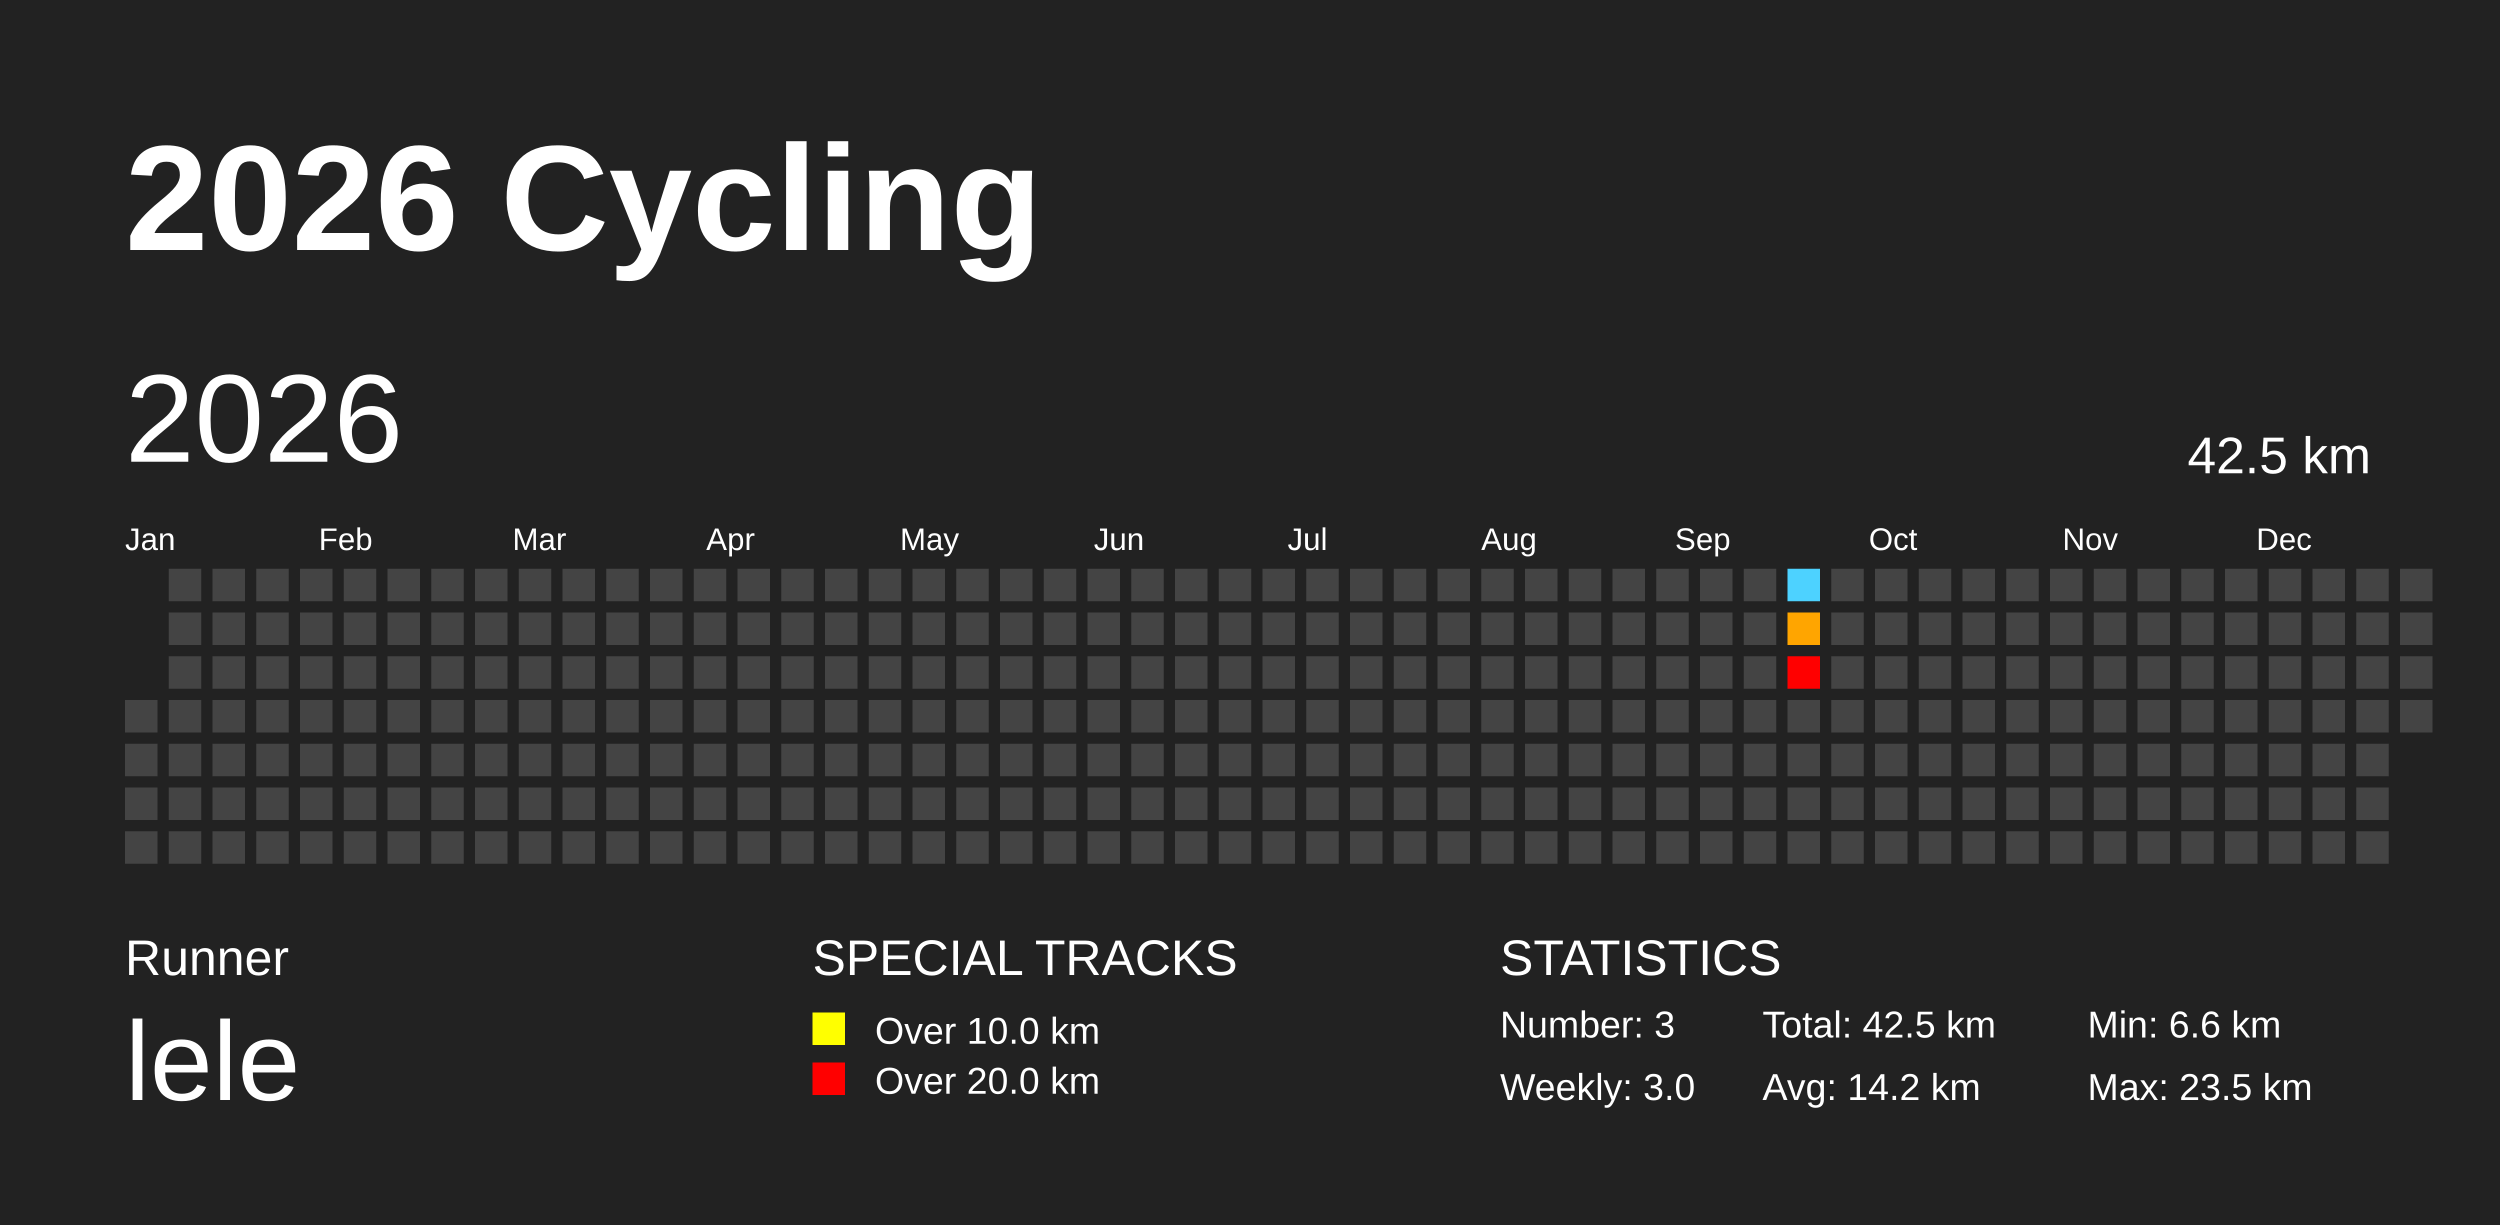
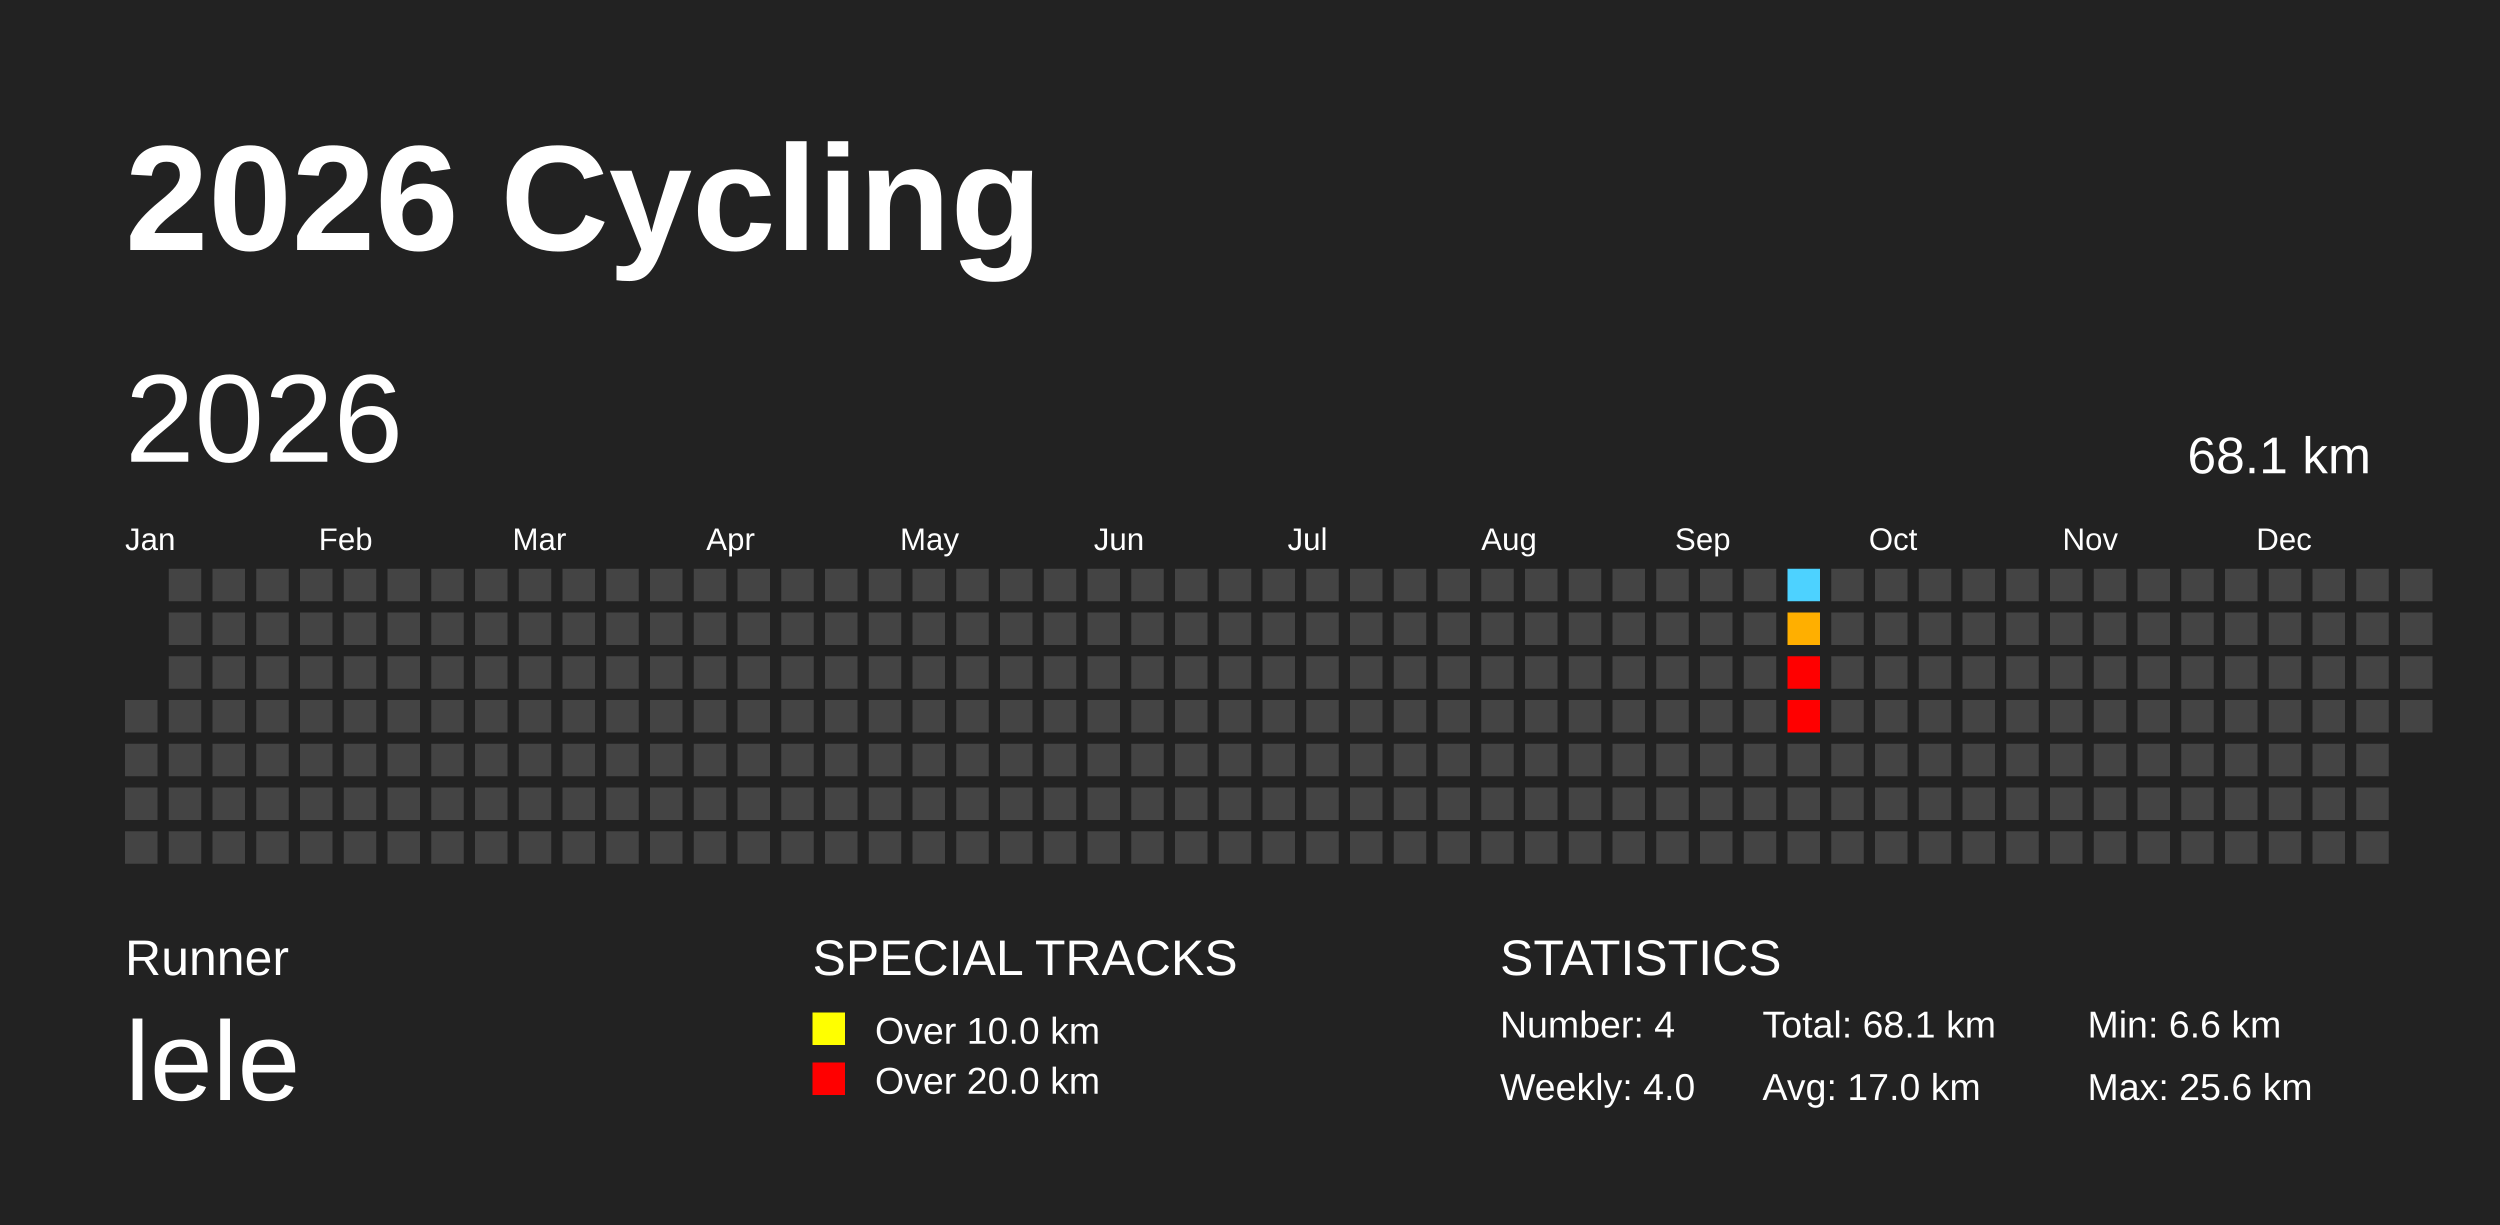
<svg xmlns="http://www.w3.org/2000/svg" baseProfile="full" height="98mm" version="1.1" viewBox="0,0,200,98" width="200mm">
  <defs>
    <pattern height="2" id="indoor-stripe" patternUnits="userSpaceOnUse" width="2">
      <line stroke="white" stroke-opacity="0.45" stroke-width="0.5" x1="0" x2="2" y1="2" y2="0" />
    </pattern>
  </defs>
  <rect fill="#222222" height="98" width="200" x="0" y="0" />
  <text fill="#FFFFFF" style="font-size:12px; font-family:Arial; font-weight:bold;" x="10" y="20">2026 Cycling</text>
  <text fill="#FFFFFF" style="font-size:4px; font-family:Arial" x="10" y="78">Runner</text>
  <text fill="#FFFFFF" style="font-size:9px; font-family:Arial" x="10" y="88">lele</text>
  <text fill="#FFFFFF" style="font-size:4px; font-family:Arial" x="65" y="78">SPECIAL TRACKS</text>
  <rect fill="yellow" height="2.6" width="2.6" x="65" y="81" />
  <text fill="#FFFFFF" style="font-size:3px; font-family:Arial" x="70" y="83.5">Over 10.0 km</text>
  <rect fill="red" height="2.6" width="2.6" x="65" y="85" />
  <text fill="#FFFFFF" style="font-size:3px; font-family:Arial" x="70" y="87.5">Over 20.0 km</text>
  <text fill="#FFFFFF" style="font-size:4px; font-family:Arial" x="120" y="78">STATISTICS</text>
-   <text fill="#FFFFFF" style="font-size:3px; font-family:Arial" x="120" y="83">Number: 3</text>
-   <text fill="#FFFFFF" style="font-size:3px; font-family:Arial" x="120" y="88">Weekly: 3.0</text>
-   <text fill="#FFFFFF" style="font-size:3px; font-family:Arial" x="141" y="83">Total: 42.5 km</text>
-   <text fill="#FFFFFF" style="font-size:3px; font-family:Arial" x="141" y="88">Avg: 14.2 km</text>
+   <text fill="#FFFFFF" style="font-size:3px; font-family:Arial" x="120" y="83">Number: 4</text>
+   <text fill="#FFFFFF" style="font-size:3px; font-family:Arial" x="120" y="88">Weekly: 4.0</text>
+   <text fill="#FFFFFF" style="font-size:3px; font-family:Arial" x="141" y="83">Total: 68.1 km</text>
+   <text fill="#FFFFFF" style="font-size:3px; font-family:Arial" x="141" y="88">Avg: 17.0 km</text>
  <text fill="#FFFFFF" style="font-size:3px; font-family:Arial" x="167" y="83">Min: 6.6 km</text>
-   <text fill="#FFFFFF" style="font-size:3px; font-family:Arial" x="167" y="88">Max: 23.5 km</text>
+   <text fill="#FFFFFF" style="font-size:3px; font-family:Arial" x="167" y="88">Max: 25.6 km</text>
  <text dominant-baseline="hanging" fill="#FFFFFF" style="font-size:10.0px; font-family:Arial;" x="10" y="30">2026</text>
-   <text dominant-baseline="hanging" fill="#FFFFFF" style="font-size:4.125px; font-family:Arial;" x="175" y="35">42.5 km</text>
+   <text dominant-baseline="hanging" fill="#FFFFFF" style="font-size:4.125px; font-family:Arial;" x="175" y="35">68.1 km</text>
  <text fill="#FFFFFF" style="font-size:2.5px; font-family:Arial" x="10.0" y="44">Jan</text>
  <text fill="#FFFFFF" style="font-size:2.5px; font-family:Arial" x="25.5" y="44">Feb</text>
  <text fill="#FFFFFF" style="font-size:2.5px; font-family:Arial" x="41.0" y="44">Mar</text>
  <text fill="#FFFFFF" style="font-size:2.5px; font-family:Arial" x="56.5" y="44">Apr</text>
  <text fill="#FFFFFF" style="font-size:2.5px; font-family:Arial" x="72.0" y="44">May</text>
  <text fill="#FFFFFF" style="font-size:2.5px; font-family:Arial" x="87.5" y="44">Jun</text>
  <text fill="#FFFFFF" style="font-size:2.5px; font-family:Arial" x="103.0" y="44">Jul</text>
  <text fill="#FFFFFF" style="font-size:2.5px; font-family:Arial" x="118.5" y="44">Aug</text>
  <text fill="#FFFFFF" style="font-size:2.5px; font-family:Arial" x="134.0" y="44">Sep</text>
  <text fill="#FFFFFF" style="font-size:2.5px; font-family:Arial" x="149.5" y="44">Oct</text>
  <text fill="#FFFFFF" style="font-size:2.5px; font-family:Arial" x="165.0" y="44">Nov</text>
  <text fill="#FFFFFF" style="font-size:2.5px; font-family:Arial" x="180.5" y="44">Dec</text>
  <rect fill="#444444" height="2.6" width="2.6" x="10.0" y="56.0" />
  <rect fill="#444444" height="2.6" width="2.6" x="10.0" y="59.5" />
  <rect fill="#444444" height="2.6" width="2.6" x="10.0" y="63.0" />
  <rect fill="#444444" height="2.6" width="2.6" x="10.0" y="66.5" />
  <rect fill="#444444" height="2.6" width="2.6" x="13.5" y="45.5" />
  <rect fill="#444444" height="2.6" width="2.6" x="13.5" y="49.0" />
  <rect fill="#444444" height="2.6" width="2.6" x="13.5" y="52.5" />
  <rect fill="#444444" height="2.6" width="2.6" x="13.5" y="56.0" />
  <rect fill="#444444" height="2.6" width="2.6" x="13.5" y="59.5" />
  <rect fill="#444444" height="2.6" width="2.6" x="13.5" y="63.0" />
  <rect fill="#444444" height="2.6" width="2.6" x="13.5" y="66.5" />
  <rect fill="#444444" height="2.6" width="2.6" x="17.0" y="45.5" />
  <rect fill="#444444" height="2.6" width="2.6" x="17.0" y="49.0" />
  <rect fill="#444444" height="2.6" width="2.6" x="17.0" y="52.5" />
  <rect fill="#444444" height="2.6" width="2.6" x="17.0" y="56.0" />
  <rect fill="#444444" height="2.6" width="2.6" x="17.0" y="59.5" />
  <rect fill="#444444" height="2.6" width="2.6" x="17.0" y="63.0" />
  <rect fill="#444444" height="2.6" width="2.6" x="17.0" y="66.5" />
  <rect fill="#444444" height="2.6" width="2.6" x="20.5" y="45.5" />
  <rect fill="#444444" height="2.6" width="2.6" x="20.5" y="49.0" />
  <rect fill="#444444" height="2.6" width="2.6" x="20.5" y="52.5" />
  <rect fill="#444444" height="2.6" width="2.6" x="20.5" y="56.0" />
  <rect fill="#444444" height="2.6" width="2.6" x="20.5" y="59.5" />
  <rect fill="#444444" height="2.6" width="2.6" x="20.5" y="63.0" />
  <rect fill="#444444" height="2.6" width="2.6" x="20.5" y="66.5" />
  <rect fill="#444444" height="2.6" width="2.6" x="24.0" y="45.5" />
  <rect fill="#444444" height="2.6" width="2.6" x="24.0" y="49.0" />
  <rect fill="#444444" height="2.6" width="2.6" x="24.0" y="52.5" />
  <rect fill="#444444" height="2.6" width="2.6" x="24.0" y="56.0" />
  <rect fill="#444444" height="2.6" width="2.6" x="24.0" y="59.5" />
  <rect fill="#444444" height="2.6" width="2.6" x="24.0" y="63.0" />
  <rect fill="#444444" height="2.6" width="2.6" x="24.0" y="66.5" />
  <rect fill="#444444" height="2.6" width="2.6" x="27.5" y="45.5" />
  <rect fill="#444444" height="2.6" width="2.6" x="27.5" y="49.0" />
  <rect fill="#444444" height="2.6" width="2.6" x="27.5" y="52.5" />
  <rect fill="#444444" height="2.6" width="2.6" x="27.5" y="56.0" />
  <rect fill="#444444" height="2.6" width="2.6" x="27.5" y="59.5" />
  <rect fill="#444444" height="2.6" width="2.6" x="27.5" y="63.0" />
  <rect fill="#444444" height="2.6" width="2.6" x="27.5" y="66.5" />
  <rect fill="#444444" height="2.6" width="2.6" x="31.0" y="45.5" />
  <rect fill="#444444" height="2.6" width="2.6" x="31.0" y="49.0" />
  <rect fill="#444444" height="2.6" width="2.6" x="31.0" y="52.5" />
  <rect fill="#444444" height="2.6" width="2.6" x="31.0" y="56.0" />
  <rect fill="#444444" height="2.6" width="2.6" x="31.0" y="59.5" />
  <rect fill="#444444" height="2.6" width="2.6" x="31.0" y="63.0" />
  <rect fill="#444444" height="2.6" width="2.6" x="31.0" y="66.5" />
  <rect fill="#444444" height="2.6" width="2.6" x="34.5" y="45.5" />
  <rect fill="#444444" height="2.6" width="2.6" x="34.5" y="49.0" />
  <rect fill="#444444" height="2.6" width="2.6" x="34.5" y="52.5" />
  <rect fill="#444444" height="2.6" width="2.6" x="34.5" y="56.0" />
  <rect fill="#444444" height="2.6" width="2.6" x="34.5" y="59.5" />
  <rect fill="#444444" height="2.6" width="2.6" x="34.5" y="63.0" />
  <rect fill="#444444" height="2.6" width="2.6" x="34.5" y="66.5" />
  <rect fill="#444444" height="2.6" width="2.6" x="38.0" y="45.5" />
  <rect fill="#444444" height="2.6" width="2.6" x="38.0" y="49.0" />
  <rect fill="#444444" height="2.6" width="2.6" x="38.0" y="52.5" />
  <rect fill="#444444" height="2.6" width="2.6" x="38.0" y="56.0" />
  <rect fill="#444444" height="2.6" width="2.6" x="38.0" y="59.5" />
  <rect fill="#444444" height="2.6" width="2.6" x="38.0" y="63.0" />
  <rect fill="#444444" height="2.6" width="2.6" x="38.0" y="66.5" />
  <rect fill="#444444" height="2.6" width="2.6" x="41.5" y="45.5" />
  <rect fill="#444444" height="2.6" width="2.6" x="41.5" y="49.0" />
  <rect fill="#444444" height="2.6" width="2.6" x="41.5" y="52.5" />
  <rect fill="#444444" height="2.6" width="2.6" x="41.5" y="56.0" />
  <rect fill="#444444" height="2.6" width="2.6" x="41.5" y="59.5" />
  <rect fill="#444444" height="2.6" width="2.6" x="41.5" y="63.0" />
  <rect fill="#444444" height="2.6" width="2.6" x="41.5" y="66.5" />
  <rect fill="#444444" height="2.6" width="2.6" x="45.0" y="45.5" />
  <rect fill="#444444" height="2.6" width="2.6" x="45.0" y="49.0" />
  <rect fill="#444444" height="2.6" width="2.6" x="45.0" y="52.5" />
  <rect fill="#444444" height="2.6" width="2.6" x="45.0" y="56.0" />
  <rect fill="#444444" height="2.6" width="2.6" x="45.0" y="59.5" />
  <rect fill="#444444" height="2.6" width="2.6" x="45.0" y="63.0" />
  <rect fill="#444444" height="2.6" width="2.6" x="45.0" y="66.5" />
  <rect fill="#444444" height="2.6" width="2.6" x="48.5" y="45.5" />
  <rect fill="#444444" height="2.6" width="2.6" x="48.5" y="49.0" />
  <rect fill="#444444" height="2.6" width="2.6" x="48.5" y="52.5" />
  <rect fill="#444444" height="2.6" width="2.6" x="48.5" y="56.0" />
  <rect fill="#444444" height="2.6" width="2.6" x="48.5" y="59.5" />
  <rect fill="#444444" height="2.6" width="2.6" x="48.5" y="63.0" />
  <rect fill="#444444" height="2.6" width="2.6" x="48.5" y="66.5" />
  <rect fill="#444444" height="2.6" width="2.6" x="52.0" y="45.5" />
  <rect fill="#444444" height="2.6" width="2.6" x="52.0" y="49.0" />
  <rect fill="#444444" height="2.6" width="2.6" x="52.0" y="52.5" />
  <rect fill="#444444" height="2.6" width="2.6" x="52.0" y="56.0" />
  <rect fill="#444444" height="2.6" width="2.6" x="52.0" y="59.5" />
  <rect fill="#444444" height="2.6" width="2.6" x="52.0" y="63.0" />
  <rect fill="#444444" height="2.6" width="2.6" x="52.0" y="66.5" />
  <rect fill="#444444" height="2.6" width="2.6" x="55.5" y="45.5" />
  <rect fill="#444444" height="2.6" width="2.6" x="55.5" y="49.0" />
  <rect fill="#444444" height="2.6" width="2.6" x="55.5" y="52.5" />
  <rect fill="#444444" height="2.6" width="2.6" x="55.5" y="56.0" />
  <rect fill="#444444" height="2.6" width="2.6" x="55.5" y="59.5" />
  <rect fill="#444444" height="2.6" width="2.6" x="55.5" y="63.0" />
  <rect fill="#444444" height="2.6" width="2.6" x="55.5" y="66.5" />
  <rect fill="#444444" height="2.6" width="2.6" x="59.0" y="45.5" />
  <rect fill="#444444" height="2.6" width="2.6" x="59.0" y="49.0" />
  <rect fill="#444444" height="2.6" width="2.6" x="59.0" y="52.5" />
  <rect fill="#444444" height="2.6" width="2.6" x="59.0" y="56.0" />
  <rect fill="#444444" height="2.6" width="2.6" x="59.0" y="59.5" />
  <rect fill="#444444" height="2.6" width="2.6" x="59.0" y="63.0" />
  <rect fill="#444444" height="2.6" width="2.6" x="59.0" y="66.5" />
  <rect fill="#444444" height="2.6" width="2.6" x="62.5" y="45.5" />
  <rect fill="#444444" height="2.6" width="2.6" x="62.5" y="49.0" />
  <rect fill="#444444" height="2.6" width="2.6" x="62.5" y="52.5" />
  <rect fill="#444444" height="2.6" width="2.6" x="62.5" y="56.0" />
  <rect fill="#444444" height="2.6" width="2.6" x="62.5" y="59.5" />
  <rect fill="#444444" height="2.6" width="2.6" x="62.5" y="63.0" />
  <rect fill="#444444" height="2.6" width="2.6" x="62.5" y="66.5" />
  <rect fill="#444444" height="2.6" width="2.6" x="66.0" y="45.5" />
  <rect fill="#444444" height="2.6" width="2.6" x="66.0" y="49.0" />
  <rect fill="#444444" height="2.6" width="2.6" x="66.0" y="52.5" />
  <rect fill="#444444" height="2.6" width="2.6" x="66.0" y="56.0" />
  <rect fill="#444444" height="2.6" width="2.6" x="66.0" y="59.5" />
  <rect fill="#444444" height="2.6" width="2.6" x="66.0" y="63.0" />
  <rect fill="#444444" height="2.6" width="2.6" x="66.0" y="66.5" />
  <rect fill="#444444" height="2.6" width="2.6" x="69.5" y="45.5" />
  <rect fill="#444444" height="2.6" width="2.6" x="69.5" y="49.0" />
  <rect fill="#444444" height="2.6" width="2.6" x="69.5" y="52.5" />
  <rect fill="#444444" height="2.6" width="2.6" x="69.5" y="56.0" />
  <rect fill="#444444" height="2.6" width="2.6" x="69.5" y="59.5" />
  <rect fill="#444444" height="2.6" width="2.6" x="69.5" y="63.0" />
  <rect fill="#444444" height="2.6" width="2.6" x="69.5" y="66.5" />
  <rect fill="#444444" height="2.6" width="2.6" x="73.0" y="45.5" />
  <rect fill="#444444" height="2.6" width="2.6" x="73.0" y="49.0" />
  <rect fill="#444444" height="2.6" width="2.6" x="73.0" y="52.5" />
  <rect fill="#444444" height="2.6" width="2.6" x="73.0" y="56.0" />
  <rect fill="#444444" height="2.6" width="2.6" x="73.0" y="59.5" />
  <rect fill="#444444" height="2.6" width="2.6" x="73.0" y="63.0" />
  <rect fill="#444444" height="2.6" width="2.6" x="73.0" y="66.5" />
  <rect fill="#444444" height="2.6" width="2.6" x="76.5" y="45.5" />
  <rect fill="#444444" height="2.6" width="2.6" x="76.5" y="49.0" />
  <rect fill="#444444" height="2.6" width="2.6" x="76.5" y="52.5" />
  <rect fill="#444444" height="2.6" width="2.6" x="76.5" y="56.0" />
  <rect fill="#444444" height="2.6" width="2.6" x="76.5" y="59.5" />
  <rect fill="#444444" height="2.6" width="2.6" x="76.5" y="63.0" />
  <rect fill="#444444" height="2.6" width="2.6" x="76.5" y="66.5" />
  <rect fill="#444444" height="2.6" width="2.6" x="80.0" y="45.5" />
  <rect fill="#444444" height="2.6" width="2.6" x="80.0" y="49.0" />
  <rect fill="#444444" height="2.6" width="2.6" x="80.0" y="52.5" />
  <rect fill="#444444" height="2.6" width="2.6" x="80.0" y="56.0" />
  <rect fill="#444444" height="2.6" width="2.6" x="80.0" y="59.5" />
  <rect fill="#444444" height="2.6" width="2.6" x="80.0" y="63.0" />
  <rect fill="#444444" height="2.6" width="2.6" x="80.0" y="66.5" />
  <rect fill="#444444" height="2.6" width="2.6" x="83.5" y="45.5" />
  <rect fill="#444444" height="2.6" width="2.6" x="83.5" y="49.0" />
  <rect fill="#444444" height="2.6" width="2.6" x="83.5" y="52.5" />
  <rect fill="#444444" height="2.6" width="2.6" x="83.5" y="56.0" />
  <rect fill="#444444" height="2.6" width="2.6" x="83.5" y="59.5" />
  <rect fill="#444444" height="2.6" width="2.6" x="83.5" y="63.0" />
  <rect fill="#444444" height="2.6" width="2.6" x="83.5" y="66.5" />
  <rect fill="#444444" height="2.6" width="2.6" x="87.0" y="45.5" />
  <rect fill="#444444" height="2.6" width="2.6" x="87.0" y="49.0" />
  <rect fill="#444444" height="2.6" width="2.6" x="87.0" y="52.5" />
  <rect fill="#444444" height="2.6" width="2.6" x="87.0" y="56.0" />
  <rect fill="#444444" height="2.6" width="2.6" x="87.0" y="59.5" />
  <rect fill="#444444" height="2.6" width="2.6" x="87.0" y="63.0" />
  <rect fill="#444444" height="2.6" width="2.6" x="87.0" y="66.5" />
  <rect fill="#444444" height="2.6" width="2.6" x="90.5" y="45.5" />
  <rect fill="#444444" height="2.6" width="2.6" x="90.5" y="49.0" />
  <rect fill="#444444" height="2.6" width="2.6" x="90.5" y="52.5" />
  <rect fill="#444444" height="2.6" width="2.6" x="90.5" y="56.0" />
  <rect fill="#444444" height="2.6" width="2.6" x="90.5" y="59.5" />
  <rect fill="#444444" height="2.6" width="2.6" x="90.5" y="63.0" />
  <rect fill="#444444" height="2.6" width="2.6" x="90.5" y="66.5" />
  <rect fill="#444444" height="2.6" width="2.6" x="94.0" y="45.5" />
  <rect fill="#444444" height="2.6" width="2.6" x="94.0" y="49.0" />
  <rect fill="#444444" height="2.6" width="2.6" x="94.0" y="52.5" />
  <rect fill="#444444" height="2.6" width="2.6" x="94.0" y="56.0" />
  <rect fill="#444444" height="2.6" width="2.6" x="94.0" y="59.5" />
  <rect fill="#444444" height="2.6" width="2.6" x="94.0" y="63.0" />
  <rect fill="#444444" height="2.6" width="2.6" x="94.0" y="66.5" />
  <rect fill="#444444" height="2.6" width="2.6" x="97.5" y="45.5" />
  <rect fill="#444444" height="2.6" width="2.6" x="97.5" y="49.0" />
  <rect fill="#444444" height="2.6" width="2.6" x="97.5" y="52.5" />
  <rect fill="#444444" height="2.6" width="2.6" x="97.5" y="56.0" />
  <rect fill="#444444" height="2.6" width="2.6" x="97.5" y="59.5" />
  <rect fill="#444444" height="2.6" width="2.6" x="97.5" y="63.0" />
  <rect fill="#444444" height="2.6" width="2.6" x="97.5" y="66.5" />
  <rect fill="#444444" height="2.6" width="2.6" x="101.0" y="45.5" />
  <rect fill="#444444" height="2.6" width="2.6" x="101.0" y="49.0" />
  <rect fill="#444444" height="2.6" width="2.6" x="101.0" y="52.5" />
  <rect fill="#444444" height="2.6" width="2.6" x="101.0" y="56.0" />
  <rect fill="#444444" height="2.6" width="2.6" x="101.0" y="59.5" />
  <rect fill="#444444" height="2.6" width="2.6" x="101.0" y="63.0" />
  <rect fill="#444444" height="2.6" width="2.6" x="101.0" y="66.5" />
  <rect fill="#444444" height="2.6" width="2.6" x="104.5" y="45.5" />
  <rect fill="#444444" height="2.6" width="2.6" x="104.5" y="49.0" />
  <rect fill="#444444" height="2.6" width="2.6" x="104.5" y="52.5" />
  <rect fill="#444444" height="2.6" width="2.6" x="104.5" y="56.0" />
  <rect fill="#444444" height="2.6" width="2.6" x="104.5" y="59.5" />
  <rect fill="#444444" height="2.6" width="2.6" x="104.5" y="63.0" />
  <rect fill="#444444" height="2.6" width="2.6" x="104.5" y="66.5" />
  <rect fill="#444444" height="2.6" width="2.6" x="108.0" y="45.5" />
  <rect fill="#444444" height="2.6" width="2.6" x="108.0" y="49.0" />
  <rect fill="#444444" height="2.6" width="2.6" x="108.0" y="52.5" />
  <rect fill="#444444" height="2.6" width="2.6" x="108.0" y="56.0" />
  <rect fill="#444444" height="2.6" width="2.6" x="108.0" y="59.5" />
  <rect fill="#444444" height="2.6" width="2.6" x="108.0" y="63.0" />
  <rect fill="#444444" height="2.6" width="2.6" x="108.0" y="66.5" />
  <rect fill="#444444" height="2.6" width="2.6" x="111.5" y="45.5" />
  <rect fill="#444444" height="2.6" width="2.6" x="111.5" y="49.0" />
  <rect fill="#444444" height="2.6" width="2.6" x="111.5" y="52.5" />
  <rect fill="#444444" height="2.6" width="2.6" x="111.5" y="56.0" />
  <rect fill="#444444" height="2.6" width="2.6" x="111.5" y="59.5" />
  <rect fill="#444444" height="2.6" width="2.6" x="111.5" y="63.0" />
  <rect fill="#444444" height="2.6" width="2.6" x="111.5" y="66.5" />
  <rect fill="#444444" height="2.6" width="2.6" x="115.0" y="45.5" />
  <rect fill="#444444" height="2.6" width="2.6" x="115.0" y="49.0" />
  <rect fill="#444444" height="2.6" width="2.6" x="115.0" y="52.5" />
  <rect fill="#444444" height="2.6" width="2.6" x="115.0" y="56.0" />
  <rect fill="#444444" height="2.6" width="2.6" x="115.0" y="59.5" />
  <rect fill="#444444" height="2.6" width="2.6" x="115.0" y="63.0" />
  <rect fill="#444444" height="2.6" width="2.6" x="115.0" y="66.5" />
  <rect fill="#444444" height="2.6" width="2.6" x="118.5" y="45.5" />
  <rect fill="#444444" height="2.6" width="2.6" x="118.5" y="49.0" />
  <rect fill="#444444" height="2.6" width="2.6" x="118.5" y="52.5" />
  <rect fill="#444444" height="2.6" width="2.6" x="118.5" y="56.0" />
  <rect fill="#444444" height="2.6" width="2.6" x="118.5" y="59.5" />
  <rect fill="#444444" height="2.6" width="2.6" x="118.5" y="63.0" />
  <rect fill="#444444" height="2.6" width="2.6" x="118.5" y="66.5" />
  <rect fill="#444444" height="2.6" width="2.6" x="122.0" y="45.5" />
  <rect fill="#444444" height="2.6" width="2.6" x="122.0" y="49.0" />
  <rect fill="#444444" height="2.6" width="2.6" x="122.0" y="52.5" />
  <rect fill="#444444" height="2.6" width="2.6" x="122.0" y="56.0" />
  <rect fill="#444444" height="2.6" width="2.6" x="122.0" y="59.5" />
  <rect fill="#444444" height="2.6" width="2.6" x="122.0" y="63.0" />
  <rect fill="#444444" height="2.6" width="2.6" x="122.0" y="66.5" />
  <rect fill="#444444" height="2.6" width="2.6" x="125.5" y="45.5" />
  <rect fill="#444444" height="2.6" width="2.6" x="125.5" y="49.0" />
  <rect fill="#444444" height="2.6" width="2.6" x="125.5" y="52.5" />
  <rect fill="#444444" height="2.6" width="2.6" x="125.5" y="56.0" />
  <rect fill="#444444" height="2.6" width="2.6" x="125.5" y="59.5" />
  <rect fill="#444444" height="2.6" width="2.6" x="125.5" y="63.0" />
  <rect fill="#444444" height="2.6" width="2.6" x="125.5" y="66.5" />
  <rect fill="#444444" height="2.6" width="2.6" x="129.0" y="45.5" />
  <rect fill="#444444" height="2.6" width="2.6" x="129.0" y="49.0" />
  <rect fill="#444444" height="2.6" width="2.6" x="129.0" y="52.5" />
  <rect fill="#444444" height="2.6" width="2.6" x="129.0" y="56.0" />
  <rect fill="#444444" height="2.6" width="2.6" x="129.0" y="59.5" />
  <rect fill="#444444" height="2.6" width="2.6" x="129.0" y="63.0" />
  <rect fill="#444444" height="2.6" width="2.6" x="129.0" y="66.5" />
  <rect fill="#444444" height="2.6" width="2.6" x="132.5" y="45.5" />
  <rect fill="#444444" height="2.6" width="2.6" x="132.5" y="49.0" />
  <rect fill="#444444" height="2.6" width="2.6" x="132.5" y="52.5" />
  <rect fill="#444444" height="2.6" width="2.6" x="132.5" y="56.0" />
  <rect fill="#444444" height="2.6" width="2.6" x="132.5" y="59.5" />
  <rect fill="#444444" height="2.6" width="2.6" x="132.5" y="63.0" />
  <rect fill="#444444" height="2.6" width="2.6" x="132.5" y="66.5" />
  <rect fill="#444444" height="2.6" width="2.6" x="136.0" y="45.5" />
  <rect fill="#444444" height="2.6" width="2.6" x="136.0" y="49.0" />
  <rect fill="#444444" height="2.6" width="2.6" x="136.0" y="52.5" />
  <rect fill="#444444" height="2.6" width="2.6" x="136.0" y="56.0" />
  <rect fill="#444444" height="2.6" width="2.6" x="136.0" y="59.5" />
  <rect fill="#444444" height="2.6" width="2.6" x="136.0" y="63.0" />
  <rect fill="#444444" height="2.6" width="2.6" x="136.0" y="66.5" />
  <rect fill="#444444" height="2.6" width="2.6" x="139.5" y="45.5" />
  <rect fill="#444444" height="2.6" width="2.6" x="139.5" y="49.0" />
  <rect fill="#444444" height="2.6" width="2.6" x="139.5" y="52.5" />
  <rect fill="#444444" height="2.6" width="2.6" x="139.5" y="56.0" />
  <rect fill="#444444" height="2.6" width="2.6" x="139.5" y="59.5" />
  <rect fill="#444444" height="2.6" width="2.6" x="139.5" y="63.0" />
  <rect fill="#444444" height="2.6" width="2.6" x="139.5" y="66.5" />
  <rect fill="#4dd2ff" height="2.6" width="2.6" x="143.0" y="45.5" />
-   <rect fill="#ffa500" height="2.6" width="2.6" x="143.0" y="49.0" />
+   <rect fill="#ffaf00" height="2.6" width="2.6" x="143.0" y="49.0" />
  <rect fill="red" height="2.6" width="2.6" x="143.0" y="52.5" />
-   <rect fill="#444444" height="2.6" width="2.6" x="143.0" y="56.0" />
+   <rect fill="red" height="2.6" width="2.6" x="143.0" y="56.0" />
  <rect fill="#444444" height="2.6" width="2.6" x="143.0" y="59.5" />
  <rect fill="#444444" height="2.6" width="2.6" x="143.0" y="63.0" />
  <rect fill="#444444" height="2.6" width="2.6" x="143.0" y="66.5" />
  <rect fill="#444444" height="2.6" width="2.6" x="146.5" y="45.5" />
  <rect fill="#444444" height="2.6" width="2.6" x="146.5" y="49.0" />
  <rect fill="#444444" height="2.6" width="2.6" x="146.5" y="52.5" />
  <rect fill="#444444" height="2.6" width="2.6" x="146.5" y="56.0" />
  <rect fill="#444444" height="2.6" width="2.6" x="146.5" y="59.5" />
  <rect fill="#444444" height="2.6" width="2.6" x="146.5" y="63.0" />
  <rect fill="#444444" height="2.6" width="2.6" x="146.5" y="66.5" />
  <rect fill="#444444" height="2.6" width="2.6" x="150.0" y="45.5" />
  <rect fill="#444444" height="2.6" width="2.6" x="150.0" y="49.0" />
  <rect fill="#444444" height="2.6" width="2.6" x="150.0" y="52.5" />
  <rect fill="#444444" height="2.6" width="2.6" x="150.0" y="56.0" />
  <rect fill="#444444" height="2.6" width="2.6" x="150.0" y="59.5" />
  <rect fill="#444444" height="2.6" width="2.6" x="150.0" y="63.0" />
  <rect fill="#444444" height="2.6" width="2.6" x="150.0" y="66.5" />
  <rect fill="#444444" height="2.6" width="2.6" x="153.5" y="45.5" />
  <rect fill="#444444" height="2.6" width="2.6" x="153.5" y="49.0" />
  <rect fill="#444444" height="2.6" width="2.6" x="153.5" y="52.5" />
  <rect fill="#444444" height="2.6" width="2.6" x="153.5" y="56.0" />
  <rect fill="#444444" height="2.6" width="2.6" x="153.5" y="59.5" />
  <rect fill="#444444" height="2.6" width="2.6" x="153.5" y="63.0" />
  <rect fill="#444444" height="2.6" width="2.6" x="153.5" y="66.5" />
  <rect fill="#444444" height="2.6" width="2.6" x="157.0" y="45.5" />
  <rect fill="#444444" height="2.6" width="2.6" x="157.0" y="49.0" />
  <rect fill="#444444" height="2.6" width="2.6" x="157.0" y="52.5" />
  <rect fill="#444444" height="2.6" width="2.6" x="157.0" y="56.0" />
  <rect fill="#444444" height="2.6" width="2.6" x="157.0" y="59.5" />
  <rect fill="#444444" height="2.6" width="2.6" x="157.0" y="63.0" />
  <rect fill="#444444" height="2.6" width="2.6" x="157.0" y="66.5" />
  <rect fill="#444444" height="2.6" width="2.6" x="160.5" y="45.5" />
  <rect fill="#444444" height="2.6" width="2.6" x="160.5" y="49.0" />
  <rect fill="#444444" height="2.6" width="2.6" x="160.5" y="52.5" />
  <rect fill="#444444" height="2.6" width="2.6" x="160.5" y="56.0" />
  <rect fill="#444444" height="2.6" width="2.6" x="160.5" y="59.5" />
  <rect fill="#444444" height="2.6" width="2.6" x="160.5" y="63.0" />
  <rect fill="#444444" height="2.6" width="2.6" x="160.5" y="66.5" />
  <rect fill="#444444" height="2.6" width="2.6" x="164.0" y="45.5" />
  <rect fill="#444444" height="2.6" width="2.6" x="164.0" y="49.0" />
  <rect fill="#444444" height="2.6" width="2.6" x="164.0" y="52.5" />
  <rect fill="#444444" height="2.6" width="2.6" x="164.0" y="56.0" />
  <rect fill="#444444" height="2.6" width="2.6" x="164.0" y="59.5" />
  <rect fill="#444444" height="2.6" width="2.6" x="164.0" y="63.0" />
  <rect fill="#444444" height="2.6" width="2.6" x="164.0" y="66.5" />
  <rect fill="#444444" height="2.6" width="2.6" x="167.5" y="45.5" />
  <rect fill="#444444" height="2.6" width="2.6" x="167.5" y="49.0" />
  <rect fill="#444444" height="2.6" width="2.6" x="167.5" y="52.5" />
  <rect fill="#444444" height="2.6" width="2.6" x="167.5" y="56.0" />
  <rect fill="#444444" height="2.6" width="2.6" x="167.5" y="59.5" />
  <rect fill="#444444" height="2.6" width="2.6" x="167.5" y="63.0" />
  <rect fill="#444444" height="2.6" width="2.6" x="167.5" y="66.5" />
  <rect fill="#444444" height="2.6" width="2.6" x="171.0" y="45.5" />
  <rect fill="#444444" height="2.6" width="2.6" x="171.0" y="49.0" />
  <rect fill="#444444" height="2.6" width="2.6" x="171.0" y="52.5" />
  <rect fill="#444444" height="2.6" width="2.6" x="171.0" y="56.0" />
  <rect fill="#444444" height="2.6" width="2.6" x="171.0" y="59.5" />
  <rect fill="#444444" height="2.6" width="2.6" x="171.0" y="63.0" />
  <rect fill="#444444" height="2.6" width="2.6" x="171.0" y="66.5" />
  <rect fill="#444444" height="2.6" width="2.6" x="174.5" y="45.5" />
  <rect fill="#444444" height="2.6" width="2.6" x="174.5" y="49.0" />
  <rect fill="#444444" height="2.6" width="2.6" x="174.5" y="52.5" />
  <rect fill="#444444" height="2.6" width="2.6" x="174.5" y="56.0" />
  <rect fill="#444444" height="2.6" width="2.6" x="174.5" y="59.5" />
  <rect fill="#444444" height="2.6" width="2.6" x="174.5" y="63.0" />
  <rect fill="#444444" height="2.6" width="2.6" x="174.5" y="66.5" />
  <rect fill="#444444" height="2.6" width="2.6" x="178.0" y="45.5" />
  <rect fill="#444444" height="2.6" width="2.6" x="178.0" y="49.0" />
  <rect fill="#444444" height="2.6" width="2.6" x="178.0" y="52.5" />
  <rect fill="#444444" height="2.6" width="2.6" x="178.0" y="56.0" />
  <rect fill="#444444" height="2.6" width="2.6" x="178.0" y="59.5" />
  <rect fill="#444444" height="2.6" width="2.6" x="178.0" y="63.0" />
  <rect fill="#444444" height="2.6" width="2.6" x="178.0" y="66.5" />
  <rect fill="#444444" height="2.6" width="2.6" x="181.5" y="45.5" />
  <rect fill="#444444" height="2.6" width="2.6" x="181.5" y="49.0" />
  <rect fill="#444444" height="2.6" width="2.6" x="181.5" y="52.5" />
  <rect fill="#444444" height="2.6" width="2.6" x="181.5" y="56.0" />
  <rect fill="#444444" height="2.6" width="2.6" x="181.5" y="59.5" />
  <rect fill="#444444" height="2.6" width="2.6" x="181.5" y="63.0" />
  <rect fill="#444444" height="2.6" width="2.6" x="181.5" y="66.5" />
  <rect fill="#444444" height="2.6" width="2.6" x="185.0" y="45.5" />
  <rect fill="#444444" height="2.6" width="2.6" x="185.0" y="49.0" />
  <rect fill="#444444" height="2.6" width="2.6" x="185.0" y="52.5" />
  <rect fill="#444444" height="2.6" width="2.6" x="185.0" y="56.0" />
  <rect fill="#444444" height="2.6" width="2.6" x="185.0" y="59.5" />
  <rect fill="#444444" height="2.6" width="2.6" x="185.0" y="63.0" />
  <rect fill="#444444" height="2.6" width="2.6" x="185.0" y="66.5" />
  <rect fill="#444444" height="2.6" width="2.6" x="188.5" y="45.5" />
  <rect fill="#444444" height="2.6" width="2.6" x="188.5" y="49.0" />
  <rect fill="#444444" height="2.6" width="2.6" x="188.5" y="52.5" />
  <rect fill="#444444" height="2.6" width="2.6" x="188.5" y="56.0" />
  <rect fill="#444444" height="2.6" width="2.6" x="188.5" y="59.5" />
  <rect fill="#444444" height="2.6" width="2.6" x="188.5" y="63.0" />
  <rect fill="#444444" height="2.6" width="2.6" x="188.5" y="66.5" />
  <rect fill="#444444" height="2.6" width="2.6" x="192.0" y="45.5" />
  <rect fill="#444444" height="2.6" width="2.6" x="192.0" y="49.0" />
  <rect fill="#444444" height="2.6" width="2.6" x="192.0" y="52.5" />
  <rect fill="#444444" height="2.6" width="2.6" x="192.0" y="56.0" />
</svg>
